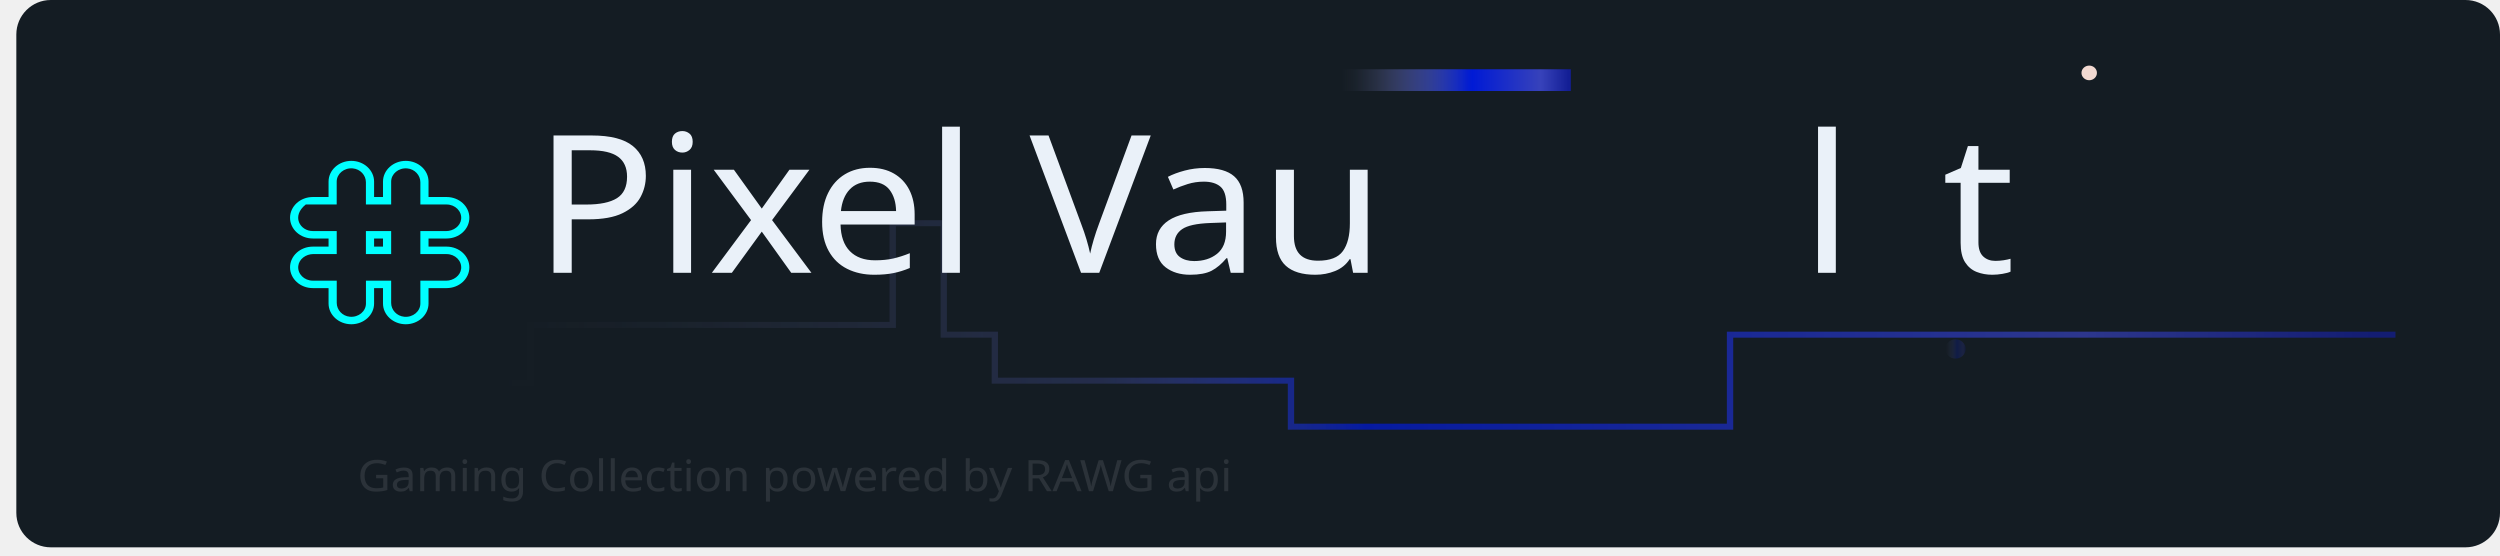
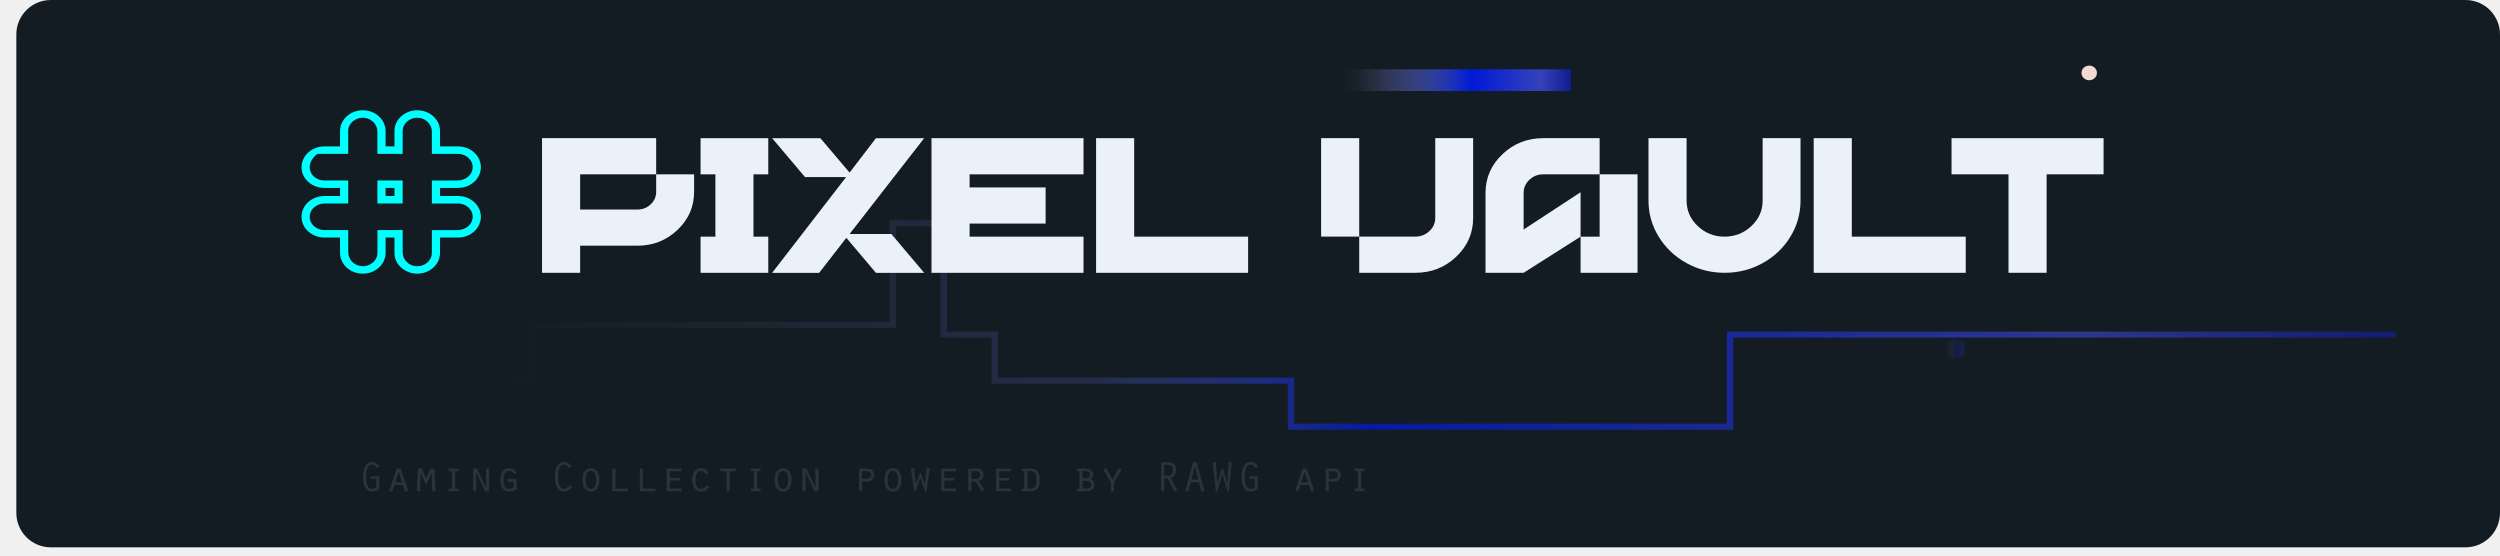
<svg xmlns="http://www.w3.org/2000/svg" xmlns:xlink="http://www.w3.org/1999/xlink" id="b" viewBox="0 0 1087.1 241.68">
  <defs>
    <linearGradient id="e" x1="0" y1="141.29" x2="1041.65" y2="141.29" gradientUnits="userSpaceOnUse">
      <stop offset=".21" stop-color="#a9acf1" stop-opacity="0" />
      <stop offset=".26" stop-color="#9ea3ef" stop-opacity=".04" />
      <stop offset=".36" stop-color="#828aea" stop-opacity=".15" />
      <stop offset=".46" stop-color="#5d6be4" stop-opacity=".3" />
      <stop offset=".48" stop-color="#4c5ce1" stop-opacity=".42" />
      <stop offset=".53" stop-color="#2238da" stop-opacity=".74" />
      <stop offset=".57" stop-color="#001ad5" />
      <stop offset=".87" stop-color="#3742ba" />
      <stop offset=".99" stop-color="#131e95" />
    </linearGradient>
    <linearGradient id="f" x1="583.45" y1="34.85" x2="683.06" y2="34.85" gradientUnits="userSpaceOnUse">
      <stop offset="0" stop-color="#a9acf1" stop-opacity="0" />
      <stop offset=".06" stop-color="#a1a5ef" stop-opacity=".04" />
      <stop offset=".15" stop-color="#8d94ec" stop-opacity=".16" />
      <stop offset=".26" stop-color="#6c77e6" stop-opacity=".36" />
      <stop offset=".4" stop-color="#3e50df" stop-opacity=".63" />
      <stop offset=".55" stop-color="#041ed5" stop-opacity=".97" />
      <stop offset=".57" stop-color="#001ad5" />
      <stop offset=".87" stop-color="#3742ba" />
      <stop offset=".99" stop-color="#131e95" />
    </linearGradient>
    <linearGradient id="h" x1="845.91" y1="151.75" x2="854.76" y2="151.75" xlink:href="#f" />
  </defs>
  <g id="c">
    <rect x="7.1" width="1080" height="238" rx="15" ry="15" fill="#141c23" stroke-width="0" />
    <g id="d">
      <path d="m911.83,31.7c0,1.76-1.5,3.19-3.35,3.19s-3.37-1.43-3.37-3.19,1.51-3.18,3.37-3.18,3.35,1.42,3.35,3.18Z" fill="#f2d9d1" stroke-width="0" />
      <g opacity=".7">
-         <path d="m0,186.84h130.04v-18.96h101.91v-25.28h157.63v-44.24h19.44v48.46h22.2v20.01h128.77v20.02h193.68v-40.02h287.97v-2.61h-290.73v40.02h-188.17v-20.01h-128.78v-20.01h-22.2v-48.46h-24.95v44.24h-157.63v25.28h-35.92" fill="url(#e)" stroke-width="0" />
+         <polyline points="0 186.84 130.04 186.84 130.04 167.88 231.95 167.88 231.95 142.6 389.58 142.6 389.58 98.36 409.02 98.36 409.02 146.81 431.23 146.81 431.23 166.82 560 166.82 560 186.84 753.68 186.84 753.68 146.81 1041.65 146.81 1041.65 144.2 750.92 144.2 750.92 184.22 562.75 184.22 562.75 164.21 433.98 164.21 433.98 144.2 411.78 144.2 411.78 95.74 386.83 95.74 386.83 139.98 229.19 139.98 229.19 165.26 193.28 165.26" fill="url(#e)" stroke-width="0" />
      </g>
-       <text transform="translate(232.18 118.63) scale(1.05 1)" font-size="83.64">
-         <tspan x="0" y="0" fill="#eaf1f9" font-family="ArtpastRegular, Artpast">Pixel Vau</tspan>
-         <tspan x="524.68" y="0" fill="#eaf1f9" font-family="ArtpastRegular, Artpast" letter-spacing="-.11em">l</tspan>
-         <tspan x="583.15" y="0" fill="#eaf1f9" font-family="ArtpastRegular, Artpast">t</tspan>
-         <tspan x="649.47" y="0" fill="#2f7ded" font-family="OratorStd, 'Orator Std'"> </tspan>
-       </text>
+       <path d="m285.34,75.81h16.48v7.61c0,6.47-2.41,11.99-7.23,16.56-4.82,4.57-10.61,6.86-17.37,6.86h-24.95v11.79h-16.57v-58.55h49.63v15.72h-33.06v15.31h24.95c2.23,0,4.14-.75,5.73-2.26,1.59-1.51,2.38-3.32,2.38-5.44v-7.61Z" fill="#eaf1f9" stroke-width="0" />
+       <path d="m334.08,75.81h-6.44v27.1h6.44v15.72h-29.44v-15.72h6.44v-27.1h-6.44v-15.72h29.44v15.72Z" fill="#eaf1f9" stroke-width="0" />
+       <path d="m369.43,101.74h18.16l14.28,16.9h-20.98l-12.87-15.22-11.81,15.22h-20.45l32.17-41.65h-17.89l-14.28-16.9h20.98l12.69,14.97,11.46-14.97h20.98l-32.44,41.65Z" fill="#eaf1f9" stroke-width="0" />
+       <path d="m471.16,75.81h-49.54v5.69h33.06v15.72h-33.06v5.69h49.54v15.72h-66.11v-58.55h66.11v15.72Z" fill="#eaf1f9" stroke-width="0" />
+       <path d="m493.19,102.91h49.54v15.72h-66.11v-58.55h16.57v42.82Z" fill="#eaf1f9" stroke-width="0" />
+       <path d="m640.58,60.08v34.71c0,6.58-2.46,12.2-7.36,16.85-4.91,4.66-10.83,6.98-17.76,6.98h-24.42v-58.55h-16.57v42.82h40.99c2.35,0,4.38-.79,6.08-2.38,1.7-1.59,2.56-3.5,2.56-5.73v-34.71h16.48Z" fill="#eaf1f9" stroke-width="0" />
+       <path d="m662.53,99.81l24.77-16.23v19.32l-24.77,15.72h-16.57v-34.71c0-6.58,2.45-12.2,7.36-16.85,4.91-4.66,10.83-6.98,17.76-6.98h24.5v15.72h-24.5c-2.35,0-4.36.79-6.04,2.38-1.67,1.59-2.51,3.5-2.51,5.73v15.89Zm33.06-24.01h16.48v42.82h-24.77v-15.72h8.29v-27.1Z" fill="#eaf1f9" stroke-width="0" />
+       <path d="m766.46,60.08h16.48v27.18c0,5.63-1.47,10.86-4.41,15.68-2.94,4.82-6.95,8.64-12.03,11.46-5.08,2.82-10.61,4.22-16.57,4.22s-11.49-1.41-16.57-4.22c-5.08-2.81-9.11-6.63-12.08-11.46-2.97-4.82-4.45-10.05-4.45-15.68v-27.18h16.57v27.18c0,4.29,1.62,7.97,4.85,11.04,3.23,3.07,7.11,4.6,11.64,4.6s8.42-1.53,11.68-4.6c3.26-3.07,4.89-6.75,4.89-11.04v-27.18Z" fill="#eaf1f9" stroke-width="0" />
+       <path d="m805.24,102.91h49.54v15.72h-66.11v-58.55h16.57v42.82Z" fill="#eaf1f9" stroke-width="0" />
+       <path d="m848.61,60.08h66.11v15.72h-24.77v42.82h-16.57v-42.82h-24.77v-15.72Z" fill="#eaf1f9" stroke-width="0" />
      <rect x="583.45" y="30.12" width="99.6" height="9.45" fill="url(#f)" stroke-width="0" />
-       <text id="g" transform="translate(155.47 213.59) scale(1.05 1)" fill="#fff" font-family="OratorStd, 'Orator Std'" font-size="18.88" opacity=".1">
-         <tspan x="0" y="0">Gaming Collection powered by RAWG api </tspan>
-       </text>
+       <g id="g" opacity=".1">
+         <path d="m164.94,212.67c-.86.66-1.97,1.09-3.08,1.09-3.42,0-4.02-3.93-4.02-6.44,0-2.36.58-6.49,3.88-6.49,1.49,0,2.59.87,3.32,2.02l-1.17.68c-.48-.81-1.17-1.51-2.23-1.51-2.21,0-2.41,3.85-2.41,5.34,0,4.32,1.33,5.21,2.65,5.21.56,0,1.27-.23,1.73-.58v-3.79h-2.49v-1.13h3.82v5.61Z" fill="#fff" stroke-width="0" />
+         <path d="m171.55,210.91l-.98,2.93-1.31-.45,3.26-9.63h1.71l3.26,9.63-1.31.45-.96-2.93h-3.68Zm1.83-5.68l-1.47,4.55h2.94l-1.47-4.55Z" fill="#fff" stroke-width="0" />
+         <path d="m182.99,205.63h-.04l-.26,7.96h-1.41l.42-9.83h1.75l1.87,4.27,1.87-4.27h1.75l.42,9.83h-1.41l-.26-7.96h-.04l-2.33,5.19-2.33-5.19Z" fill="#fff" stroke-width="0" />
+         <path d="m195.12,212.46h1.45v-7.57h-1.45v-1.13h4.26v1.13h-1.47v7.57h1.47v1.13h-4.26v-1.13Z" fill="#fff" stroke-width="0" />
+         <path d="m205.73,203.76h1.65l4.02,8.29.04-.04-.12-2.55v-5.7h1.33v9.83h-1.65l-4.02-8.29-.04.04.12,2.57v5.68h-1.33v-9.83Z" fill="#fff" stroke-width="0" />
+         <path d="m224.63,212.69c-.86.64-2.13,1.08-3.18,1.08-3.04,0-3.92-2.68-3.92-5.1s.92-5.08,3.88-5.08c1.39,0,2.61.77,3.32,1.89l-1.13.7c-.5-.79-1.25-1.4-2.27-1.4-2.05,0-2.41,2.43-2.41,3.93s.36,3.87,2.45,3.87c.68,0,1.35-.17,1.93-.51v-2.59h-2.49v-1.13h3.82v4.34Z" fill="#fff" stroke-width="0" />
+         <path d="m248.72,211.71c-.78,1.19-1.93,2.06-3.44,2.06-3.46,0-3.98-3.96-3.98-6.46s.52-6.47,3.98-6.47c1.51,0,2.55.83,3.24,2.04l-1.13.64c-.42-.79-1.09-1.49-2.11-1.49-2.43,0-2.59,3.62-2.59,5.29s.16,5.27,2.59,5.27c1.03,0,1.85-.81,2.35-1.58l1.09.72Z" fill="#fff" stroke-width="0" />
+         <path d="m260.62,208.69c0,.79-.06,5.08-3.68,5.08-1.67,0-3.68-1.13-3.68-5.08s1.97-5.1,3.68-5.1,3.68,1.13,3.68,5.1Zm-5.97,0c0,1.43.28,3.89,2.29,3.89s2.29-2.45,2.29-3.89-.28-3.91-2.29-3.91-2.29,2.45-2.29,3.91Z" fill="#fff" stroke-width="0" />
+         <path d="m266.29,203.76h1.33v8.7h5.43v1.13h-6.77v-9.83Z" fill="#fff" stroke-width="0" />
+         <path d="m278.23,203.76h1.33v8.7h5.43v1.13h-6.77v-9.83Z" fill="#fff" stroke-width="0" />
+         <path d="m289.91,203.76h6.47v1.13h-5.13v2.94h4.24v1.13h-4.24v3.49h5.13v1.13h-6.47v-9.83Z" fill="#fff" stroke-width="0" />
+         <path d="m308.41,211.71c-.84,1.25-1.83,2.06-3.44,2.06-3.02,0-3.98-2.64-3.98-5.08,0-3.93,2.19-5.1,3.86-5.1s2.55.79,3.28,2.1l-1.21.58c-.44-.79-1.03-1.49-2.05-1.49-2.07,0-2.49,2.38-2.49,3.89s.38,3.91,2.49,3.91c1.21,0,1.83-.7,2.45-1.58l1.09.72Z" fill="#fff" stroke-width="0" />
+         <path d="m315.99,204.89h-2.87v-1.13h7v1.13h-2.81v8.7h-1.33v-8.7Z" fill="#fff" stroke-width="0" />
+         <path d="m326.44,212.46h1.45v-7.57h-1.45v-1.13h4.26v1.13h-1.47v7.57h1.47v1.13h-4.26v-1.13Z" fill="#fff" stroke-width="0" />
+         <path d="m344.18,208.69c0,.79-.06,5.08-3.68,5.08-1.67,0-3.68-1.13-3.68-5.08s1.97-5.1,3.68-5.1,3.68,1.13,3.68,5.1Zm-5.97,0c0,1.43.28,3.89,2.29,3.89s2.29-2.45,2.29-3.89-.28-3.91-2.29-3.91-2.29,2.45-2.29,3.91Z" fill="#fff" stroke-width="0" />
+         <path d="m348.98,203.76h1.65l4.02,8.29.04-.04-.12-2.55v-5.7h1.33v9.83h-1.65l-4.02-8.29-.04.04.12,2.57v5.68h-1.33v-9.83Z" fill="#fff" stroke-width="0" />
+         <path d="m374.9,213.59h-1.33v-9.83h3.22c2.41,0,3.34,1.25,3.34,2.68,0,2.08-1.55,2.92-3,2.92h-2.23v4.23Zm1.83-5.36c1.31,0,2.01-.57,2.01-1.7,0-1.34-.92-1.64-2.01-1.64h-1.83v3.34h1.83Z" fill="#fff" stroke-width="0" />
+         <path d="m391.94,208.69c0,.79-.06,5.08-3.68,5.08-1.67,0-3.68-1.13-3.68-5.08s1.97-5.1,3.68-5.1,3.68,1.13,3.68,5.1Zm-5.97,0c0,1.43.28,3.89,2.29,3.89s2.29-2.45,2.29-3.89-.28-3.91-2.29-3.91-2.29,2.45-2.29,3.91Z" fill="#fff" stroke-width="0" />
+         <path d="m397.45,203.51l.8,6.91h.04l1.73-4.83h.36l1.73,4.83h.04l.82-6.91,1.35.15-1.49,10.17h-.46l-2.17-6.06-2.17,6.06h-.46l-1.49-10.17,1.37-.15Z" fill="#fff" stroke-width="0" />
+         <path d="m409.28,203.76h6.47v1.13h-5.13v2.94h4.24v1.13h-4.24v3.49h5.13v1.13h-6.47v-9.83Z" fill="#fff" stroke-width="0" />
+         <path d="m421.06,203.76h3.52c1.73,0,3.1.77,3.1,2.68,0,1.21-.86,2.4-2.11,2.76l2.55,3.98-1.15.66-2.65-4.45h-1.93v4.21h-1.33v-9.83Zm3.08,4.49c1.29,0,2.15-.7,2.15-1.81,0-.89-.56-1.55-1.75-1.55h-2.15v3.36h1.75Z" fill="#fff" stroke-width="0" />
+         <path d="m433.16,203.76h6.47v1.13h-5.13v2.94h4.24v1.13h-4.24v3.49h5.13v1.13h-6.47v-9.83Z" fill="#fff" stroke-width="0" />
+         <path d="m444.34,203.76h3.46c2.94,0,4.28,1.15,4.28,4.79,0,3.08-.56,5.04-4.28,5.04h-3.46v-1.13h1.07v-7.57h-1.07v-1.13Zm2.41,8.7h1.41c1.75,0,2.53-.94,2.53-3.77,0-3.02-.92-3.79-2.57-3.79h-1.37v7.57Z" fill="#fff" stroke-width="0" />
+         <path d="m468.28,213.59v-1.13h1.07v-7.57h-1.07v-1.13h3.26c2.63,0,3.76.94,3.76,2.62,0,.85-.38,1.6-1.17,2.02,1.13.34,1.77,1.26,1.77,2.38,0,1.77-1.23,2.81-3.4,2.81h-4.22Zm3.9-5.62c1.15,0,1.73-.7,1.73-1.58,0-1.17-.88-1.49-1.81-1.49h-1.41v3.08h1.49Zm.06,4.49c1.17,0,2.27-.25,2.27-1.58,0-.98-.68-1.77-1.95-1.77h-1.87v3.36h1.55Z" fill="#fff" stroke-width="0" />
+         <path d="m486.52,203.51l1.25.62-3.36,5.66v3.79h-1.33v-3.79l-3.34-5.66,1.25-.62,2.77,5.06,2.77-5.06Z" fill="#fff" stroke-width="0" />
+         <path d="m504.89,201h3.58c1.31,0,2.96,1.08,2.96,3.34,0,1.55-.66,3.02-2.29,3.55l2.75,5.4-1.19.55-2.98-5.85h-1.49v5.61h-1.33v-12.59Zm1.33,5.85h1.95c1.15,0,1.87-.81,1.87-2.51s-.84-2.21-2.19-2.21h-1.63v4.72Z" fill="#fff" stroke-width="0" />
+         <path d="m517.76,209.71l-1.03,4.13-1.31-.34,3.36-12.5h1.59l3.36,12.5-1.31.34-1.03-4.13h-3.62Zm1.83-7.02h-.04l-1.47,5.89h2.99l-1.47-5.89Z" fill="#fff" stroke-width="0" />
+         <path d="m535.64,201l-1.33,12.83h-.58l-2.21-7.61h-.04l-2.21,7.61h-.58l-1.33-12.83,1.33-.25.64,9.46h.04l1.93-6.62h.4l1.93,6.62h.04l.64-9.46,1.33.25Z" fill="#fff" stroke-width="0" />
+         <path d="m546.95,212.67c-.86.66-1.97,1.09-3.08,1.09-3.42,0-4.02-3.93-4.02-6.44,0-2.36.58-6.49,3.88-6.49,1.49,0,2.59.87,3.32,2.02l-1.17.68c-.48-.81-1.17-1.51-2.23-1.51-2.21,0-2.41,3.85-2.41,5.34,0,4.32,1.33,5.21,2.65,5.21.56,0,1.27-.23,1.73-.58v-3.79h-2.49v-1.13h3.82v5.61Z" fill="#fff" stroke-width="0" />
+         <path d="m565.49,210.91l-.97,2.93-1.31-.45,3.26-9.63h1.71l3.26,9.63-1.31.45-.96-2.93h-3.68Zm1.83-5.68l-1.47,4.55h2.94l-1.47-4.55Z" fill="#fff" stroke-width="0" />
+         <path d="m577.84,213.59h-1.33v-9.83h3.22c2.41,0,3.34,1.25,3.34,2.68,0,2.08-1.55,2.92-3,2.92h-2.23v4.23Zm1.83-5.36c1.31,0,2.01-.57,2.01-1.7,0-1.34-.92-1.64-2.01-1.64h-1.83v3.34h1.83Z" fill="#fff" stroke-width="0" />
+         <path d="m589.07,212.46h1.45v-7.57h-1.45v-1.13h4.26v1.13h-1.47v7.57h1.47v1.13h-4.26v-1.13Z" fill="#fff" stroke-width="0" />
+       </g>
      <path d="m854.76,151.74c0,2.33-1.98,4.2-4.42,4.2s-4.42-1.88-4.42-4.2,1.98-4.19,4.42-4.19,4.42,1.88,4.42,4.19Z" fill="url(#h)" opacity=".2" stroke-width="0" />
    </g>
-     <path d="m176.44,141c-5.46,0-9.9-4.05-9.9-9.02v-6.7h-3.87v6.7c0,4.97-4.44,9.02-9.9,9.02s-9.9-4.05-9.9-9.02v-6.7h-6.85c-5.46,0-9.9-4.05-9.9-9.02s4.44-9.02,9.9-9.02h6.85v-3.53h-6.85c-5.46,0-9.9-4.05-9.9-9.02s4.44-9.02,9.9-9.02h6.85v-6.7c0-4.97,4.44-9.02,9.9-9.02s9.9,4.05,9.9,9.02v6.7h3.87v-6.7c0-4.97,4.44-9.02,9.9-9.02s9.9,4.05,9.9,9.02v6.7h7.86c5.46,0,9.9,4.05,9.9,9.02s-4.44,9.02-9.9,9.02h-7.86v3.53h7.86c5.46,0,9.9,4.05,9.9,9.02s-4.44,9.02-9.9,9.02h-7.86v6.7c0,4.97-4.44,9.02-9.9,9.02Zm-17.33-18.95h10.98v9.68c0,3.02,2.42,5.72,5.72,6.01,3.79.34,6.98-2.38,6.98-5.75v-9.93h11.13c3.31,0,6.28-2.2,6.6-5.21.37-3.45-2.61-6.36-6.32-6.36h-11.41v-10h11.13c3.31,0,6.28-2.2,6.6-5.21.37-3.45-2.61-6.36-6.32-6.36h-11.41v-9.68c0-3.02-2.42-5.72-5.72-6.01-3.78-.34-6.98,2.38-6.98,5.75v9.93h-10.98v-9.68c0-3.02-2.42-5.72-5.72-6.01-3.78-.34-6.98,2.38-6.98,5.75v9.93h-13.42c-6.43,5.07-2.53,11.57,3.02,11.57h10.41v10h-10.12c-3.31,0-6.28,2.2-6.6,5.21-.37,3.45,2.61,6.36,6.32,6.36h10.41v9.68c0,3.02,2.42,5.72,5.72,6.01,3.78.34,6.98-2.38,6.98-5.75v-9.93Zm10.98-11.57h-10.98v-10h10.98v10Zm-7.42-3.24h3.87v-3.53h-3.87v3.53Z" fill="aqua" stroke-width="0" />
+     <path d="m181.44,119c-5.46,0-9.9-4.05-9.9-9.02v-6.7h-3.87v6.7c0,4.97-4.44,9.02-9.9,9.02s-9.9-4.05-9.9-9.02v-6.7h-6.85c-5.46,0-9.9-4.05-9.9-9.02s4.44-9.02,9.9-9.02h6.85v-3.53h-6.85c-5.46,0-9.9-4.05-9.9-9.02s4.44-9.02,9.9-9.02h6.85v-6.7c0-4.97,4.44-9.02,9.9-9.02s9.9,4.05,9.9,9.02v6.7h3.87v-6.7c0-4.97,4.44-9.02,9.9-9.02s9.9,4.05,9.9,9.02v6.7h7.86c5.46,0,9.9,4.05,9.9,9.02s-4.44,9.02-9.9,9.02h-7.86v3.53h7.86c5.46,0,9.9,4.05,9.9,9.02s-4.44,9.02-9.9,9.02h-7.86v6.7c0,4.97-4.44,9.02-9.9,9.02Zm-17.33-18.95h10.98v9.68c0,3.02,2.42,5.72,5.72,6.01,3.79.34,6.98-2.38,6.98-5.75v-9.93h11.13c3.31,0,6.28-2.2,6.6-5.21.37-3.45-2.61-6.36-6.32-6.36h-11.41v-10h11.13c3.31,0,6.28-2.2,6.6-5.21.37-3.45-2.61-6.36-6.32-6.36h-11.41v-9.68c0-3.02-2.42-5.72-5.72-6.01-3.78-.34-6.98,2.38-6.98,5.75v9.93h-10.98v-9.68c0-3.02-2.42-5.72-5.72-6.01-3.78-.34-6.98,2.38-6.98,5.75v9.93h-13.42c-6.43,5.07-2.53,11.57,3.02,11.57h10.41v10h-10.12c-3.31,0-6.28,2.2-6.6,5.21-.37,3.45,2.61,6.36,6.32,6.36h10.41v9.68c0,3.02,2.42,5.72,5.72,6.01,3.78.34,6.98-2.38,6.98-5.75v-9.93Zm10.98-11.57h-10.98v-10h10.98v10Zm-7.42-3.24h3.87v-3.53h-3.87v3.53Z" fill="aqua" stroke-width="0" />
  </g>
</svg>
